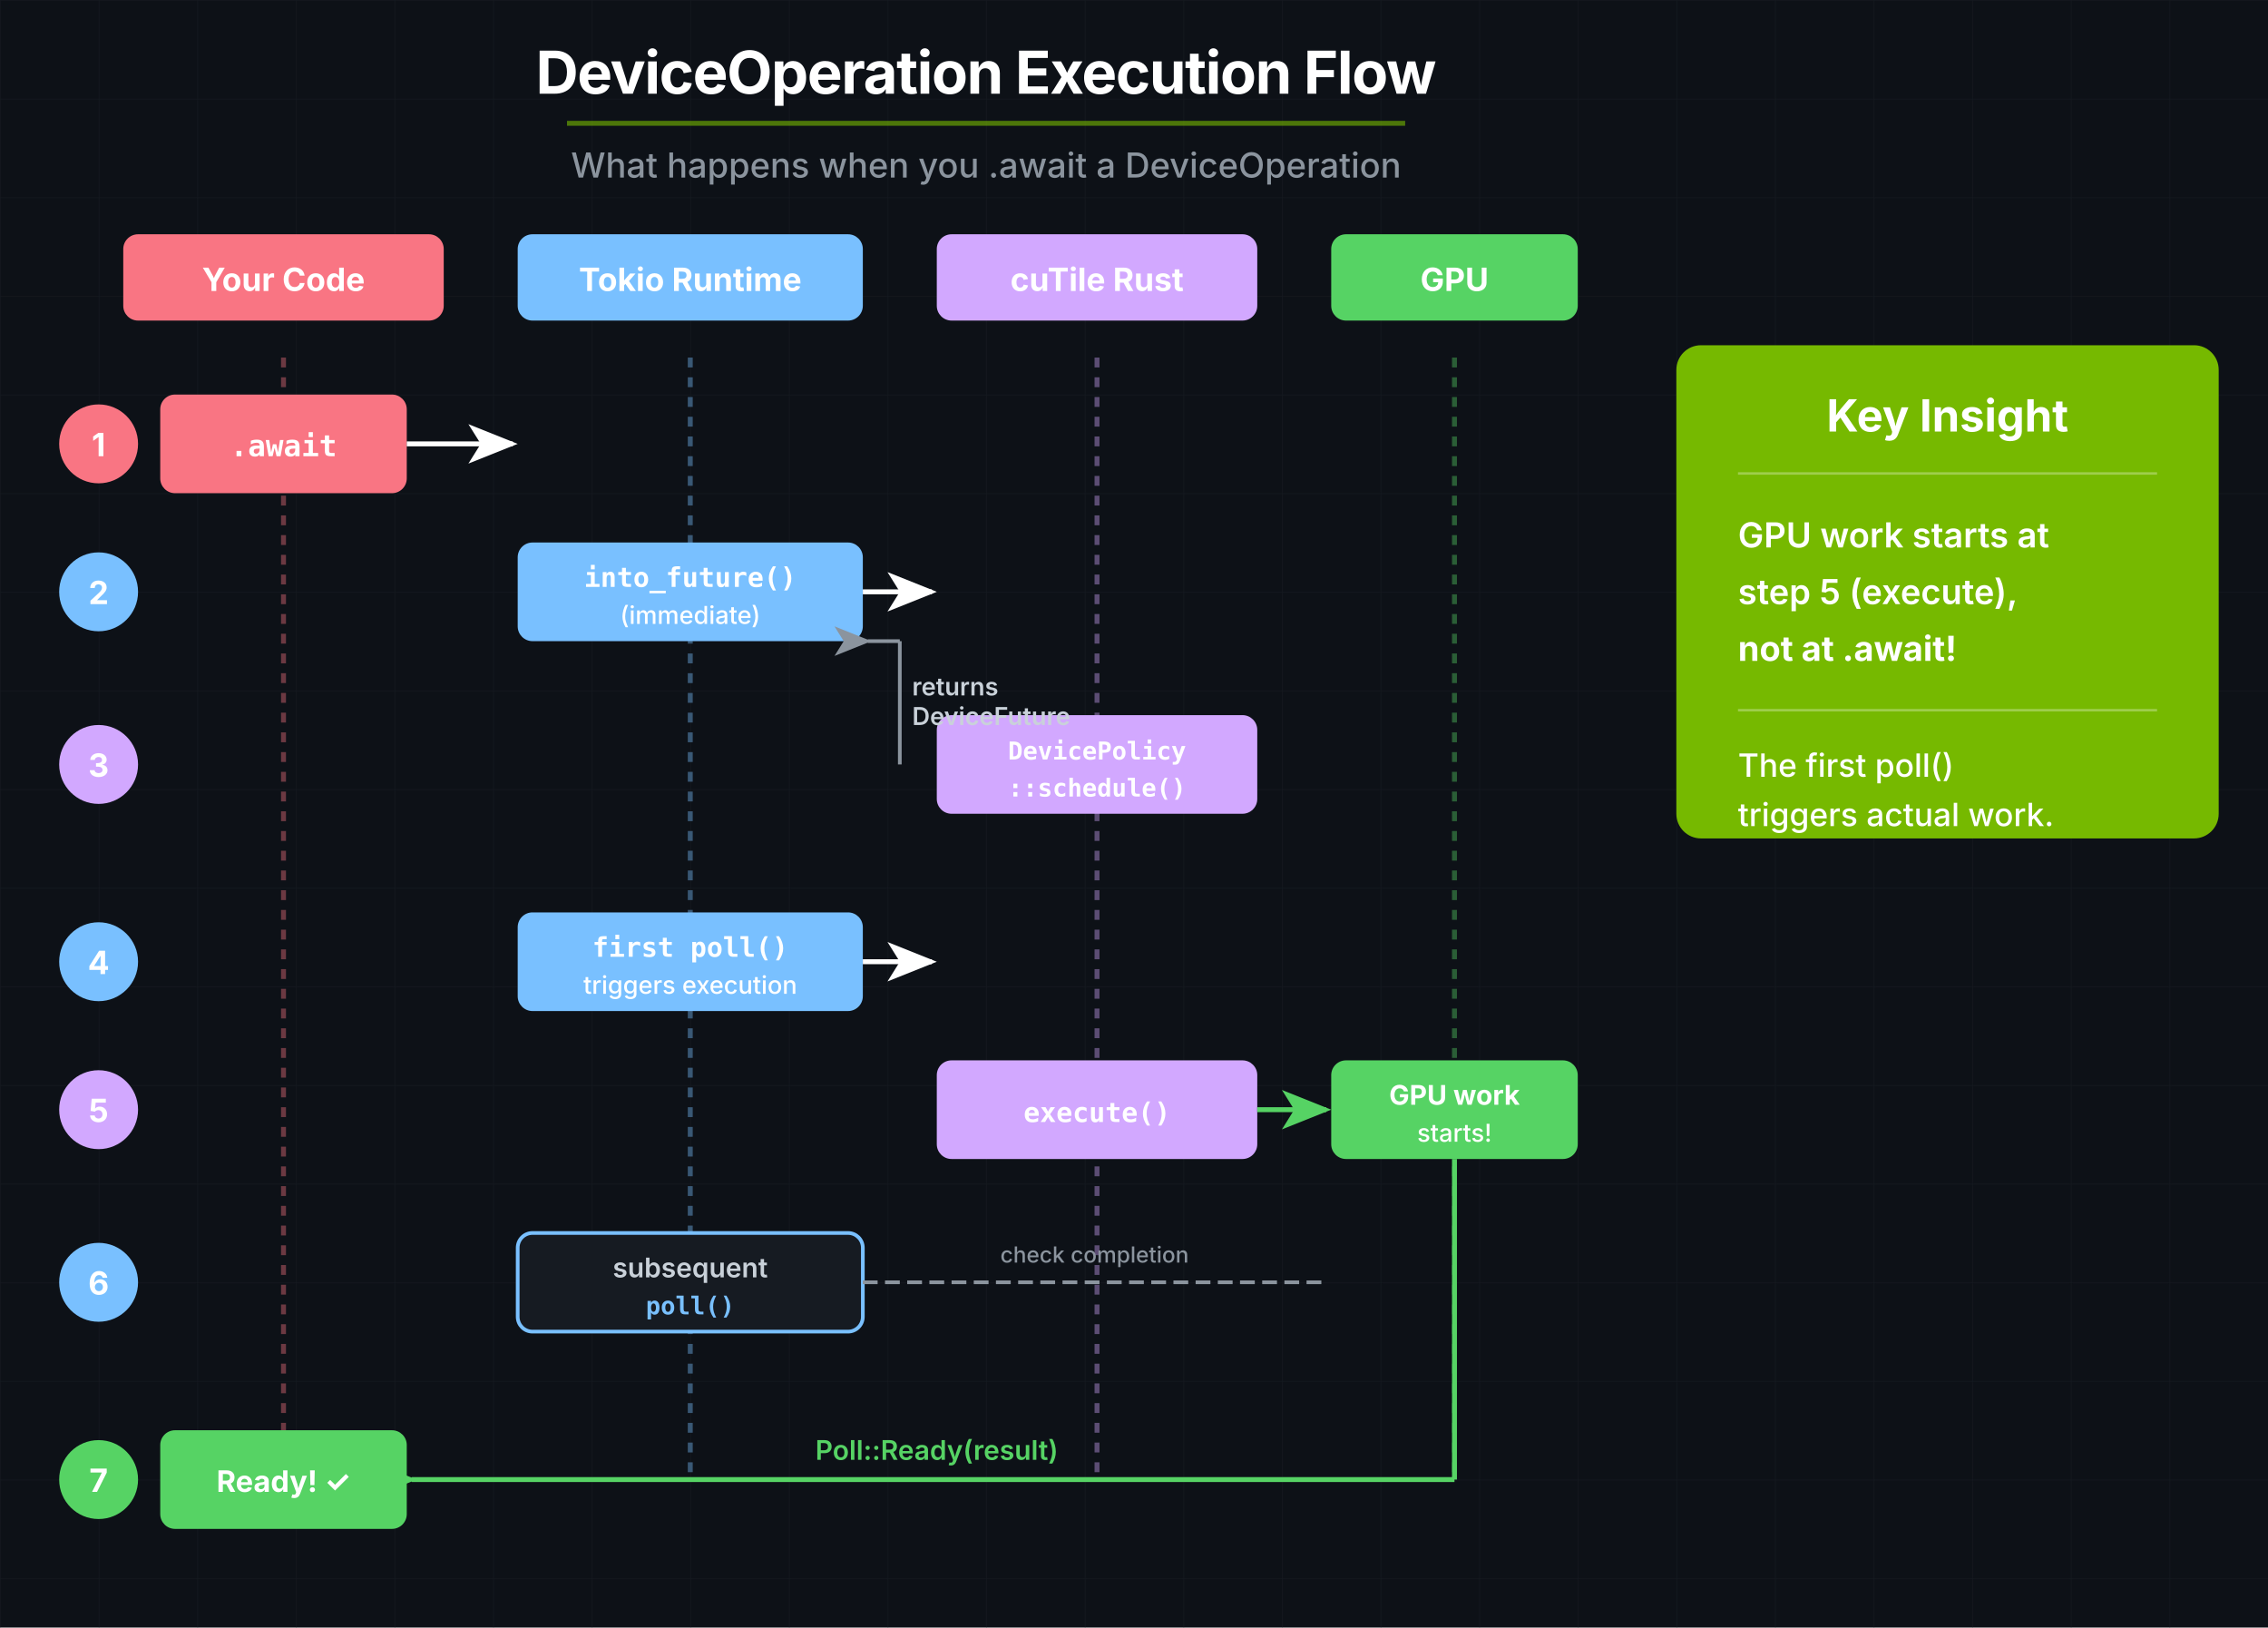
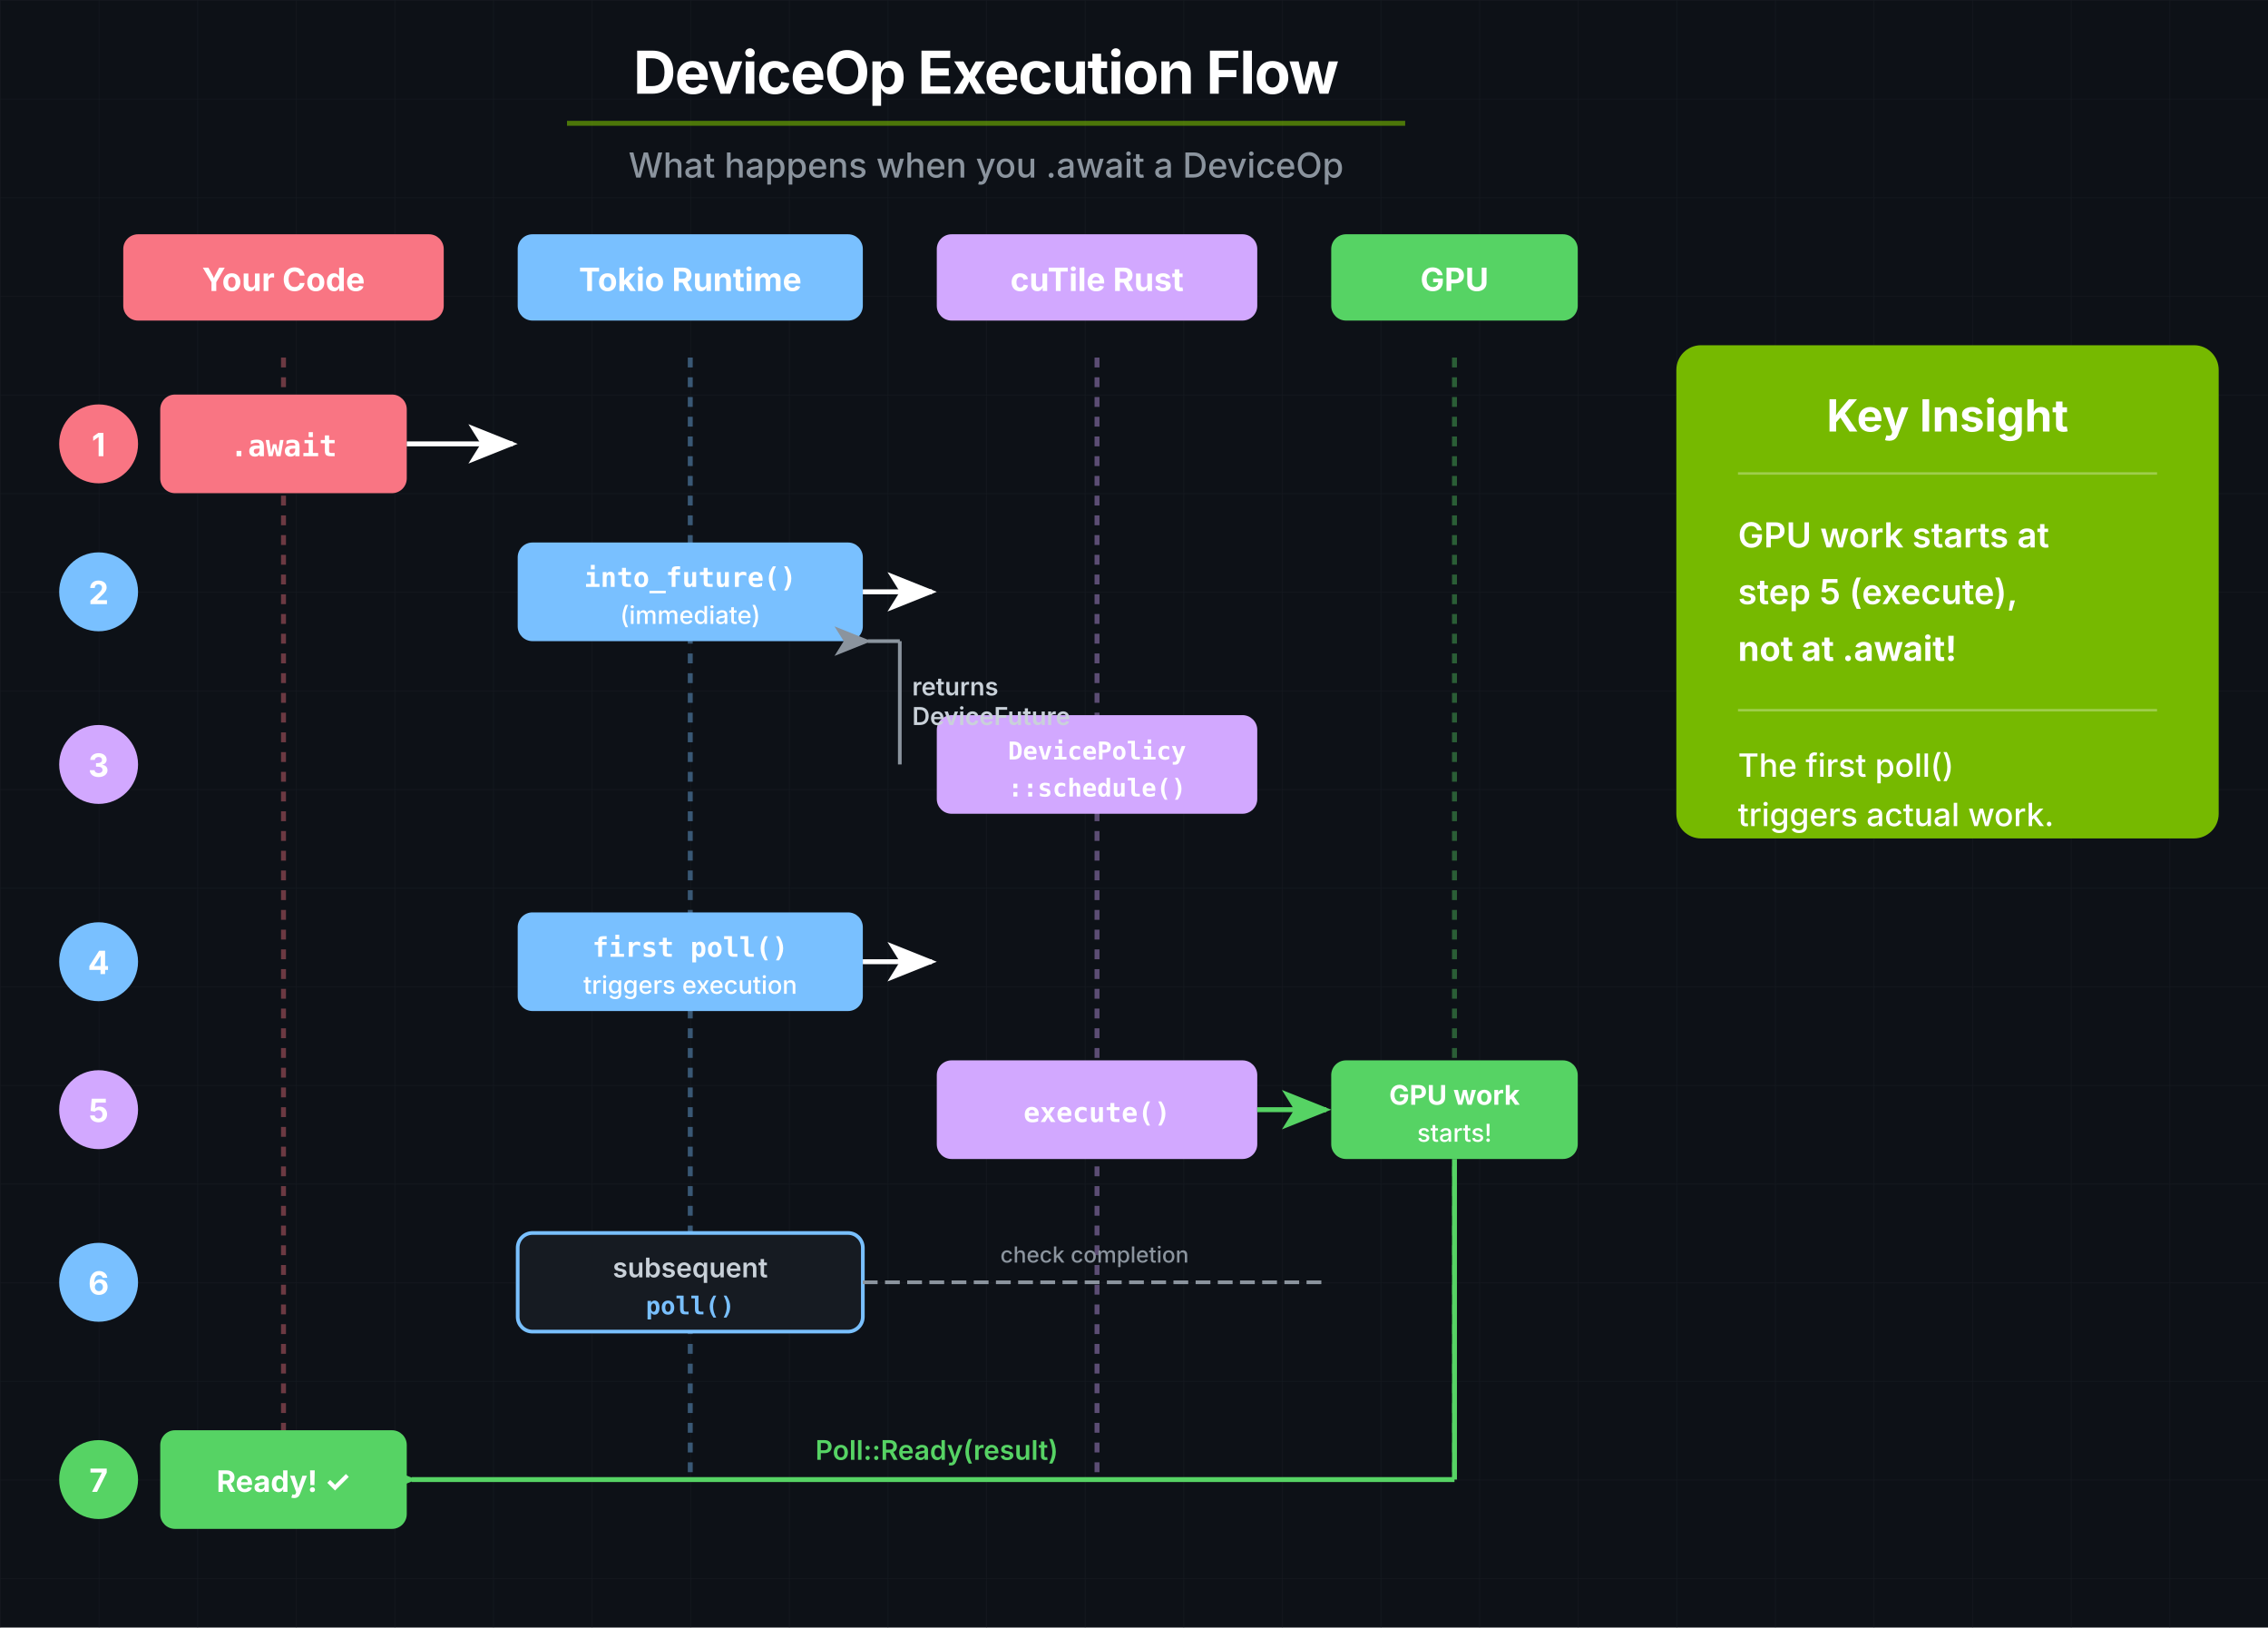
<svg xmlns="http://www.w3.org/2000/svg" viewBox="0 0 920 660" font-family="'NVIDIA', 'Inter', 'SF Pro Display', Arial, sans-serif">
  <defs>
    <style type="text/css">
      @font-face {
        font-family: 'NVIDIA';
        font-style: normal;
        font-weight: 400;
        src: url('https://images.nvidia.com/etc/designs/nvidiaGDC/clientlibs_base/fonts/nvidia-sans/GLOBAL/NVIDIASans_W_Rg.woff2') format('woff2');
      }
      @font-face {
        font-family: 'RobotoMono';
        font-style: normal;
        font-weight: 400;
        src: url('https://images.nvidia.com/etc/designs/nvidiaGDC/clientlibs_base/fonts/Roboto_Mono/static/RobotoMono-Regular.ttf') format('truetype');
      }
    </style>
    <pattern id="grid" width="40" height="40" patternUnits="userSpaceOnUse">
      <path d="M 40 0 L 0 0 0 40" fill="none" stroke="#1c2128" stroke-width="0.5" />
    </pattern>
    <marker id="arrow-right" markerWidth="10" markerHeight="8" refX="9" refY="4" orient="auto">
      <path d="M 0 0 L 10 4 L 0 8 L 2.5 4 Z" fill="#ffffff" />
    </marker>
    <marker id="arrow-right-green" markerWidth="10" markerHeight="8" refX="9" refY="4" orient="auto">
      <path d="M 0 0 L 10 4 L 0 8 L 2.5 4 Z" fill="#56d364" />
    </marker>
    <marker id="arrow-left-green" markerWidth="10" markerHeight="8" refX="1" refY="4" orient="auto">
      <path d="M 10 0 L 0 4 L 10 8 L 7.5 4 Z" fill="#56d364" />
    </marker>
    <marker id="arrow-left-gray" markerWidth="10" markerHeight="8" refX="1" refY="4" orient="auto">
      <path d="M 10 0 L 0 4 L 10 8 L 7.5 4 Z" fill="#8b949e" />
    </marker>
  </defs>
  <rect width="920" height="660" fill="#0d1117" />
  <rect width="920" height="660" fill="url(#grid)" opacity="0.5" />
-   <text x="400" y="38" text-anchor="middle" font-size="24" font-weight="700" fill="#ffffff" letter-spacing="-0.5">DeviceOperation Execution Flow</text>
+   <text x="400" y="38" text-anchor="middle" font-size="24" font-weight="700" fill="#ffffff" letter-spacing="-0.5">DeviceOp Execution Flow</text>
  <line x1="230" y1="50" x2="570" y2="50" stroke="#76B900" stroke-width="2" opacity="0.6" />
-   <text x="400" y="72" text-anchor="middle" font-size="14" font-weight="500" fill="#8b949e">What happens when you .await a DeviceOperation</text>
+   <text x="400" y="72" text-anchor="middle" font-size="14" font-weight="500" fill="#8b949e">What happens when you .await a DeviceOp</text>
  <g transform="translate(0, 95)">
    <rect x="50" y="0" width="130" height="35" rx="6" fill="#f97583" />
    <text x="115" y="23" text-anchor="middle" font-size="13" font-weight="700" fill="#ffffff">Your Code</text>
    <rect x="210" y="0" width="140" height="35" rx="6" fill="#79c0ff" />
    <text x="280" y="23" text-anchor="middle" font-size="13" font-weight="700" fill="#ffffff">Tokio Runtime</text>
    <rect x="380" y="0" width="130" height="35" rx="6" fill="#d2a8ff" />
    <text x="445" y="23" text-anchor="middle" font-size="13" font-weight="700" fill="#ffffff">cuTile Rust</text>
    <rect x="540" y="0" width="100" height="35" rx="6" fill="#56d364" />
    <text x="590" y="23" text-anchor="middle" font-size="13" font-weight="700" fill="#ffffff">GPU</text>
  </g>
  <line x1="115" y1="145" x2="115" y2="600" stroke="#f97583" stroke-width="2" stroke-dasharray="4,4" opacity="0.4" />
  <line x1="280" y1="145" x2="280" y2="600" stroke="#79c0ff" stroke-width="2" stroke-dasharray="4,4" opacity="0.4" />
  <line x1="445" y1="145" x2="445" y2="600" stroke="#d2a8ff" stroke-width="2" stroke-dasharray="4,4" opacity="0.4" />
  <line x1="590" y1="145" x2="590" y2="600" stroke="#56d364" stroke-width="2" stroke-dasharray="4,4" opacity="0.4" />
  <g transform="translate(0, 160)">
    <circle cx="40" cy="20" r="16" fill="#f97583" />
    <text x="40" y="25" text-anchor="middle" font-size="13" font-weight="700" fill="#ffffff">1</text>
    <rect x="65" y="0" width="100" height="40" rx="6" fill="#f97583" />
    <text x="115" y="25" text-anchor="middle" font-family="'RobotoMono', monospace" font-size="12" font-weight="700" fill="#ffffff">.await</text>
    <line x1="165" y1="20" x2="208" y2="20" stroke="#ffffff" stroke-width="2" marker-end="url(#arrow-right)" />
  </g>
  <g transform="translate(0, 220)">
    <circle cx="40" cy="20" r="16" fill="#79c0ff" />
    <text x="40" y="25" text-anchor="middle" font-size="13" font-weight="700" fill="#ffffff">2</text>
    <rect x="210" y="0" width="140" height="40" rx="6" fill="#79c0ff" />
    <text x="280" y="18" text-anchor="middle" font-family="'RobotoMono', monospace" font-size="11" font-weight="700" fill="#ffffff">into_future()</text>
    <text x="280" y="33" text-anchor="middle" font-size="10" font-weight="500" fill="#ffffff">(immediate)</text>
    <line x1="350" y1="20" x2="378" y2="20" stroke="#ffffff" stroke-width="2" marker-end="url(#arrow-right)" />
  </g>
  <g transform="translate(0, 290)">
    <circle cx="40" cy="20" r="16" fill="#d2a8ff" />
    <text x="40" y="25" text-anchor="middle" font-size="13" font-weight="700" fill="#ffffff">3</text>
    <rect x="380" y="0" width="130" height="40" rx="6" fill="#d2a8ff" />
    <text x="445" y="18" text-anchor="middle" font-family="'RobotoMono', monospace" font-size="10" font-weight="700" fill="#ffffff">DevicePolicy</text>
    <text x="445" y="33" text-anchor="middle" font-family="'RobotoMono', monospace" font-size="10" font-weight="700" fill="#ffffff">::schedule()</text>
  </g>
  <g>
    <line x1="365" y1="310" x2="365" y2="260" stroke="#8b949e" stroke-width="1.5" />
    <line x1="365" y1="260" x2="352" y2="260" stroke="#8b949e" stroke-width="1.5" marker-end="url(#arrow-left-gray)" />
    <text x="370" y="282" text-anchor="start" font-size="10" font-weight="600" fill="#c9d1d9">returns</text>
    <text x="370" y="294" text-anchor="start" font-size="10" font-weight="600" fill="#c9d1d9">DeviceFuture</text>
  </g>
  <g transform="translate(0, 370)">
    <circle cx="40" cy="20" r="16" fill="#79c0ff" />
    <text x="40" y="25" text-anchor="middle" font-size="13" font-weight="700" fill="#ffffff">4</text>
    <rect x="210" y="0" width="140" height="40" rx="6" fill="#79c0ff" />
    <text x="280" y="18" text-anchor="middle" font-family="'RobotoMono', monospace" font-size="11" font-weight="700" fill="#ffffff">first poll()</text>
    <text x="280" y="33" text-anchor="middle" font-size="10" font-weight="500" fill="#ffffff">triggers execution</text>
    <line x1="350" y1="20" x2="378" y2="20" stroke="#ffffff" stroke-width="2" marker-end="url(#arrow-right)" />
  </g>
  <g transform="translate(0, 430)">
    <circle cx="40" cy="20" r="16" fill="#d2a8ff" />
    <text x="40" y="25" text-anchor="middle" font-size="13" font-weight="700" fill="#ffffff">5</text>
    <rect x="380" y="0" width="130" height="40" rx="6" fill="#d2a8ff" />
    <text x="445" y="25" text-anchor="middle" font-family="'RobotoMono', monospace" font-size="11" font-weight="700" fill="#ffffff">execute()</text>
    <line x1="510" y1="20" x2="538" y2="20" stroke="#56d364" stroke-width="2" marker-end="url(#arrow-right-green)" />
    <rect x="540" y="0" width="100" height="40" rx="6" fill="#56d364" />
    <text x="590" y="18" text-anchor="middle" font-size="11" font-weight="700" fill="#ffffff">GPU work</text>
    <text x="590" y="33" text-anchor="middle" font-size="10" font-weight="500" fill="#ffffff">starts!</text>
  </g>
  <g transform="translate(0, 500)">
    <circle cx="40" cy="20" r="16" fill="#79c0ff" />
    <text x="40" y="25" text-anchor="middle" font-size="13" font-weight="700" fill="#ffffff">6</text>
    <rect x="210" y="0" width="140" height="40" rx="6" fill="#161b22" />
    <rect x="210" y="0" width="140" height="40" rx="6" fill="none" stroke="#79c0ff" stroke-width="1.5" />
    <text x="280" y="18" text-anchor="middle" font-size="11" font-weight="600" fill="#c9d1d9">subsequent</text>
    <text x="280" y="33" text-anchor="middle" font-family="'RobotoMono', monospace" font-size="10" font-weight="600" fill="#79c0ff">poll()</text>
    <line x1="350" y1="20" x2="538" y2="20" stroke="#8b949e" stroke-width="1.5" stroke-dasharray="6,3" />
    <text x="444" y="12" text-anchor="middle" font-size="9" font-weight="500" fill="#8b949e">check completion</text>
  </g>
  <g transform="translate(0, 580)">
    <circle cx="40" cy="20" r="16" fill="#56d364" />
    <text x="40" y="25" text-anchor="middle" font-size="13" font-weight="700" fill="#ffffff">7</text>
    <rect x="65" y="0" width="100" height="40" rx="6" fill="#56d364" />
    <text x="115" y="25" text-anchor="middle" font-size="12" font-weight="700" fill="#ffffff">Ready! ✓</text>
  </g>
  <g>
    <line x1="590" y1="470" x2="590" y2="600" stroke="#56d364" stroke-width="2" />
    <line x1="590" y1="600" x2="167" y2="600" stroke="#56d364" stroke-width="2" marker-end="url(#arrow-left-green)" />
    <text x="380" y="592" text-anchor="middle" font-size="11" font-weight="600" fill="#56d364">Poll::Ready(result)</text>
  </g>
  <g transform="translate(680, 140)">
    <rect width="220" height="200" rx="10" fill="#76B900" />
    <text x="110" y="35" text-anchor="middle" font-size="18" font-weight="700" fill="#ffffff">Key Insight</text>
    <line x1="25" y1="52" x2="195" y2="52" stroke="#ffffff" stroke-width="1" opacity="0.3" />
    <text x="25" y="82" font-size="14" font-weight="600" fill="#ffffff">GPU work starts at</text>
    <text x="25" y="105" font-size="14" font-weight="600" fill="#ffffff">step 5 (execute),</text>
    <text x="25" y="128" font-size="14" font-weight="700" fill="#ffffff">not at .await!</text>
    <line x1="25" y1="148" x2="195" y2="148" stroke="#ffffff" stroke-width="1" opacity="0.3" />
    <text x="25" y="175" font-size="13" font-weight="500" fill="#ffffff">The first poll()</text>
    <text x="25" y="195" font-size="13" font-weight="500" fill="#ffffff">triggers actual work.</text>
  </g>
</svg>
